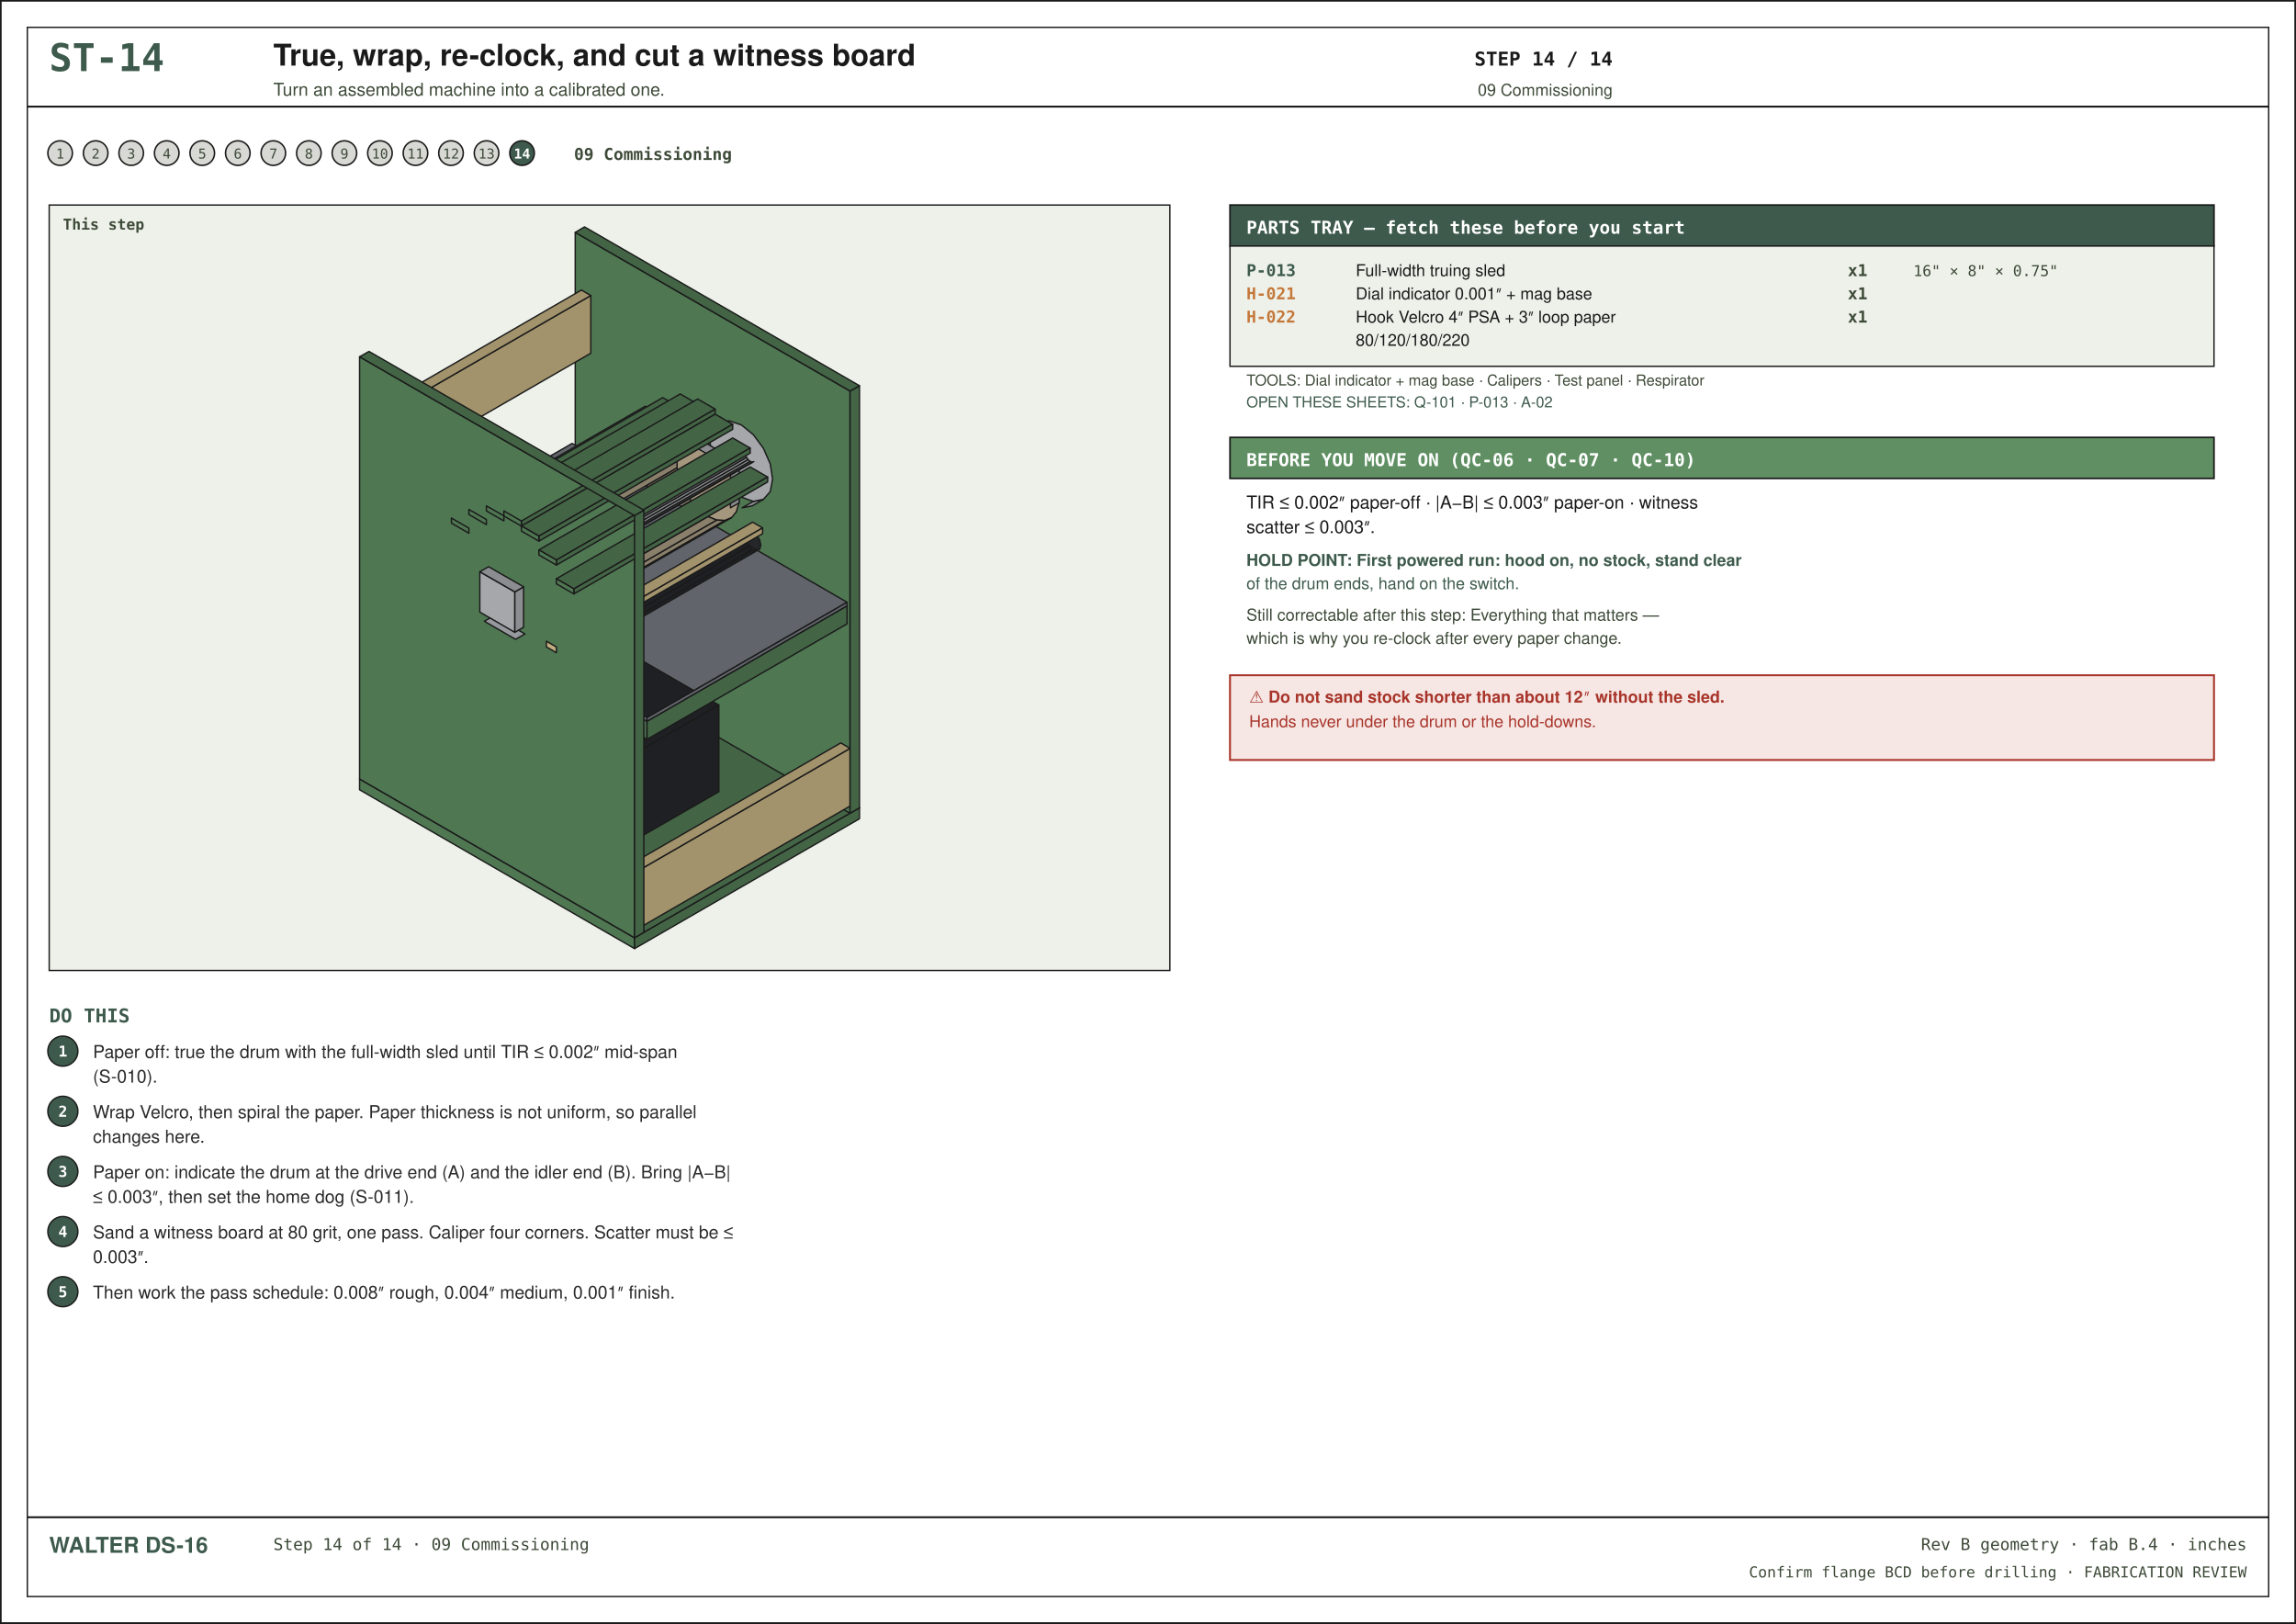
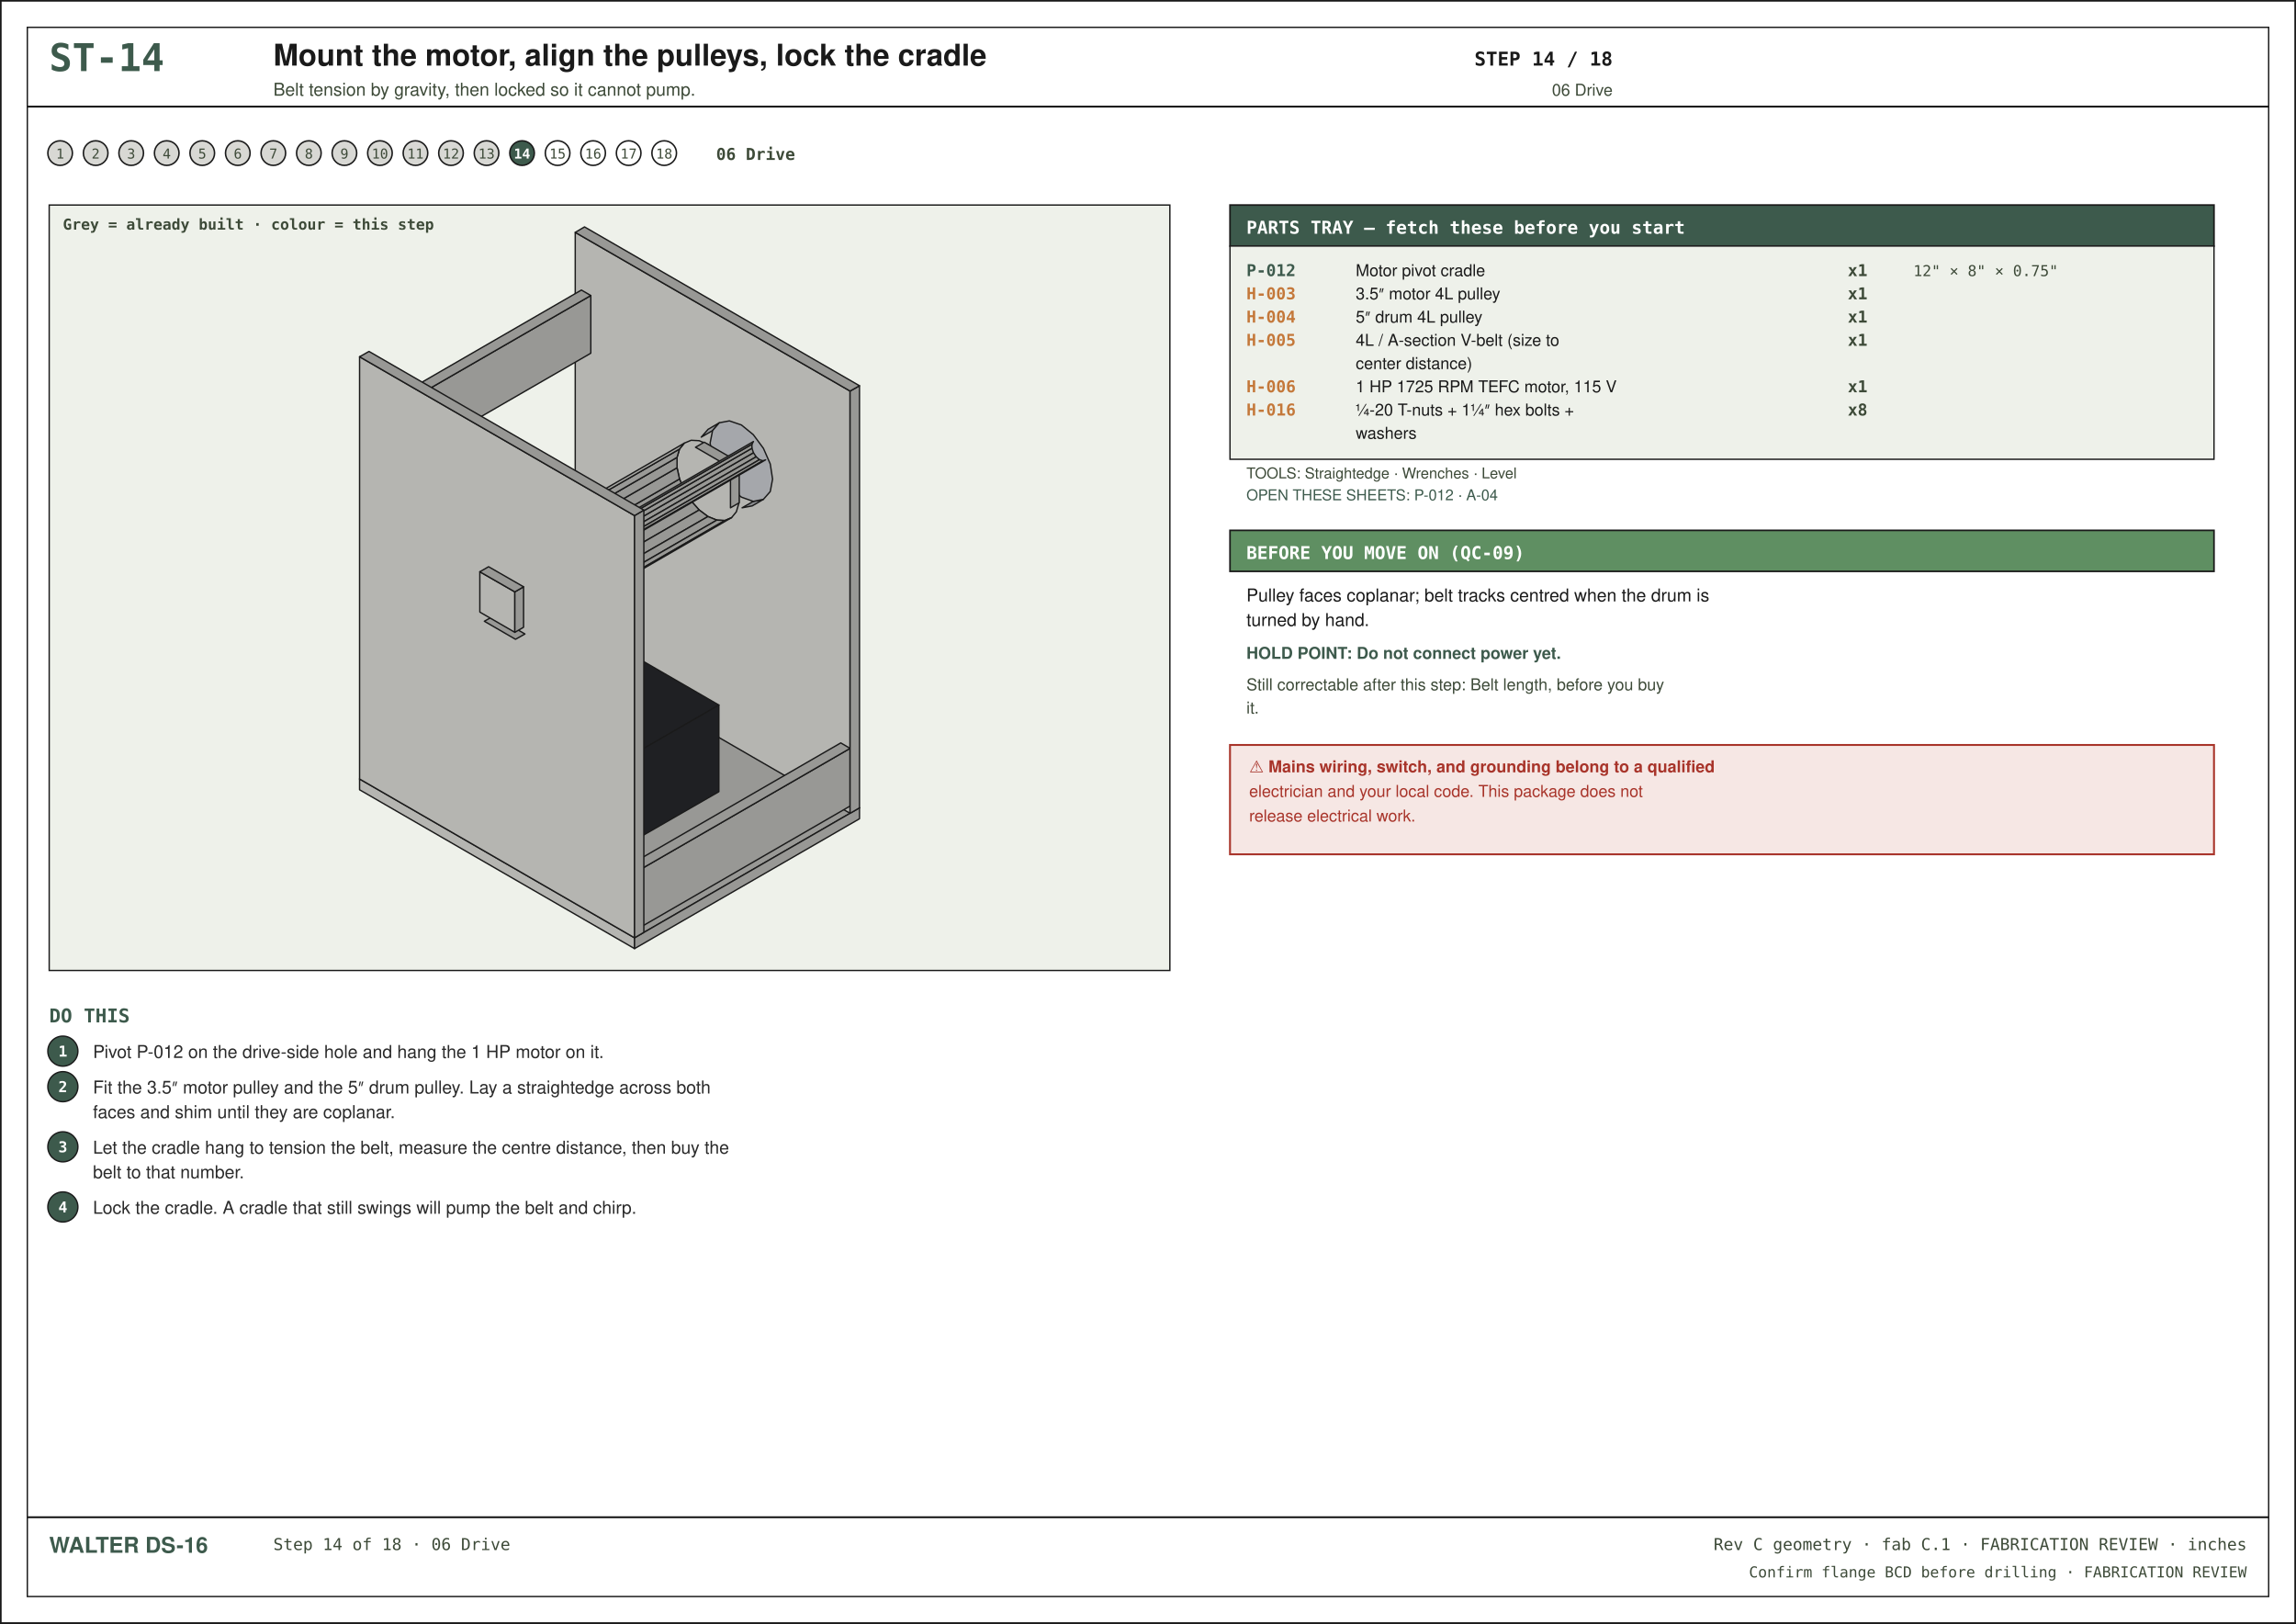
<svg xmlns="http://www.w3.org/2000/svg" width="1680" height="1188" viewBox="0 0 1680 1188">
  <rect x="0.0" y="0.0" width="1680.0" height="1188.0" fill="#ffffff" stroke="#1a1a1a" stroke-width="2.4" />
  <rect x="20.0" y="20.0" width="1640.0" height="1148.0" fill="none" stroke="#1a1a1a" stroke-width="1.0" />
  <line x1="20.0" y1="78.0" x2="1660.0" y2="78.0" stroke="#1a1a1a" stroke-width="1.4" />
  <line x1="20.0" y1="1110.0" x2="1660.0" y2="1110.0" stroke="#1a1a1a" stroke-width="1.4" />
  <text x="36.0" y="52.0" font-family="IBM Plex Mono, Menlo, monospace" font-size="28" fill="#3d5a4c" text-anchor="start" font-weight="600">ST-14</text>
-   <text x="200.0" y="48.0" font-family="Libre Franklin, Helvetica, Arial, sans-serif" font-size="22" fill="#1a1a1a" text-anchor="start" font-weight="600">True, wrap, re-clock, and cut a witness board</text>
-   <text x="200.0" y="70.0" font-family="Libre Franklin, Helvetica, Arial, sans-serif" font-size="13" fill="#3d4a38" text-anchor="start">Turn an assembled machine into a calibrated one.</text>
-   <text x="1180.0" y="48.0" font-family="IBM Plex Mono, Menlo, monospace" font-size="14" fill="#1a1a1a" text-anchor="end" font-weight="600">STEP 14 / 14</text>
-   <text x="1180.0" y="70.0" font-family="Libre Franklin, Helvetica, Arial, sans-serif" font-size="12" fill="#3d4a38" text-anchor="end">09 Commissioning</text>
+   <text x="200.0" y="48.0" font-family="Libre Franklin, Helvetica, Arial, sans-serif" font-size="22" fill="#1a1a1a" text-anchor="start" font-weight="600">Mount the motor, align the pulleys, lock the cradle</text>
+   <text x="200.0" y="70.0" font-family="Libre Franklin, Helvetica, Arial, sans-serif" font-size="13" fill="#3d4a38" text-anchor="start">Belt tension by gravity, then locked so it cannot pump.</text>
+   <text x="1180.0" y="48.0" font-family="IBM Plex Mono, Menlo, monospace" font-size="14" fill="#1a1a1a" text-anchor="end" font-weight="600">STEP 14 / 18</text>
+   <text x="1180.0" y="70.0" font-family="Libre Franklin, Helvetica, Arial, sans-serif" font-size="12" fill="#3d4a38" text-anchor="end">06 Drive</text>
  <text x="36.0" y="1136.0" font-family="Libre Franklin, Helvetica, Arial, sans-serif" font-size="16" fill="#3d5a4c" text-anchor="start" font-weight="600">WALTER DS-16</text>
-   <text x="200.0" y="1134.0" font-family="IBM Plex Mono, Menlo, monospace" font-size="12" fill="#3d4a38" text-anchor="start">Step 14 of 14  ·  09 Commissioning</text>
-   <text x="1644.0" y="1134.0" font-family="IBM Plex Mono, Menlo, monospace" font-size="12" fill="#3d4a38" text-anchor="end">Rev B geometry · fab B.4 · inches</text>
+   <text x="200.0" y="1134.0" font-family="IBM Plex Mono, Menlo, monospace" font-size="12" fill="#3d4a38" text-anchor="start">Step 14 of 18  ·  06 Drive</text>
+   <text x="1644.0" y="1134.0" font-family="IBM Plex Mono, Menlo, monospace" font-size="12" fill="#3d4a38" text-anchor="end">Rev C geometry · fab C.1 · FABRICATION REVIEW · inches</text>
  <text x="1644.0" y="1154.0" font-family="IBM Plex Mono, Menlo, monospace" font-size="11" fill="#3d4a38" text-anchor="end">Confirm flange BCD before drilling · FABRICATION REVIEW</text>
  <circle cx="44.0" cy="112.0" r="9.0" fill="#d8d8d4" stroke="#1a1a1a" stroke-width="1.1" />
  <text x="44.0" y="116.0" font-family="IBM Plex Mono, Menlo, monospace" font-size="10" fill="#3d4a38" text-anchor="middle">1</text>
  <circle cx="70.0" cy="112.0" r="9.0" fill="#d8d8d4" stroke="#1a1a1a" stroke-width="1.1" />
  <text x="70.0" y="116.0" font-family="IBM Plex Mono, Menlo, monospace" font-size="10" fill="#3d4a38" text-anchor="middle">2</text>
  <circle cx="96.0" cy="112.0" r="9.0" fill="#d8d8d4" stroke="#1a1a1a" stroke-width="1.1" />
  <text x="96.0" y="116.0" font-family="IBM Plex Mono, Menlo, monospace" font-size="10" fill="#3d4a38" text-anchor="middle">3</text>
  <circle cx="122.0" cy="112.0" r="9.0" fill="#d8d8d4" stroke="#1a1a1a" stroke-width="1.1" />
  <text x="122.0" y="116.0" font-family="IBM Plex Mono, Menlo, monospace" font-size="10" fill="#3d4a38" text-anchor="middle">4</text>
  <circle cx="148.0" cy="112.0" r="9.0" fill="#d8d8d4" stroke="#1a1a1a" stroke-width="1.1" />
  <text x="148.0" y="116.0" font-family="IBM Plex Mono, Menlo, monospace" font-size="10" fill="#3d4a38" text-anchor="middle">5</text>
  <circle cx="174.0" cy="112.0" r="9.0" fill="#d8d8d4" stroke="#1a1a1a" stroke-width="1.1" />
  <text x="174.0" y="116.0" font-family="IBM Plex Mono, Menlo, monospace" font-size="10" fill="#3d4a38" text-anchor="middle">6</text>
  <circle cx="200.0" cy="112.0" r="9.0" fill="#d8d8d4" stroke="#1a1a1a" stroke-width="1.1" />
  <text x="200.0" y="116.0" font-family="IBM Plex Mono, Menlo, monospace" font-size="10" fill="#3d4a38" text-anchor="middle">7</text>
  <circle cx="226.0" cy="112.0" r="9.0" fill="#d8d8d4" stroke="#1a1a1a" stroke-width="1.1" />
  <text x="226.0" y="116.0" font-family="IBM Plex Mono, Menlo, monospace" font-size="10" fill="#3d4a38" text-anchor="middle">8</text>
  <circle cx="252.0" cy="112.0" r="9.0" fill="#d8d8d4" stroke="#1a1a1a" stroke-width="1.1" />
  <text x="252.0" y="116.0" font-family="IBM Plex Mono, Menlo, monospace" font-size="10" fill="#3d4a38" text-anchor="middle">9</text>
  <circle cx="278.0" cy="112.0" r="9.0" fill="#d8d8d4" stroke="#1a1a1a" stroke-width="1.1" />
  <text x="278.0" y="116.0" font-family="IBM Plex Mono, Menlo, monospace" font-size="10" fill="#3d4a38" text-anchor="middle">10</text>
  <circle cx="304.0" cy="112.0" r="9.0" fill="#d8d8d4" stroke="#1a1a1a" stroke-width="1.1" />
  <text x="304.0" y="116.0" font-family="IBM Plex Mono, Menlo, monospace" font-size="10" fill="#3d4a38" text-anchor="middle">11</text>
  <circle cx="330.0" cy="112.0" r="9.0" fill="#d8d8d4" stroke="#1a1a1a" stroke-width="1.1" />
  <text x="330.0" y="116.0" font-family="IBM Plex Mono, Menlo, monospace" font-size="10" fill="#3d4a38" text-anchor="middle">12</text>
  <circle cx="356.0" cy="112.0" r="9.0" fill="#d8d8d4" stroke="#1a1a1a" stroke-width="1.1" />
  <text x="356.0" y="116.0" font-family="IBM Plex Mono, Menlo, monospace" font-size="10" fill="#3d4a38" text-anchor="middle">13</text>
  <circle cx="382.0" cy="112.0" r="9.0" fill="#3d5a4c" stroke="#1a1a1a" stroke-width="1.1" />
  <text x="382.0" y="116.0" font-family="IBM Plex Mono, Menlo, monospace" font-size="10" fill="#ffffff" text-anchor="middle" font-weight="600">14</text>
-   <text x="420.0" y="117.0" font-family="IBM Plex Mono, Menlo, monospace" font-size="12" fill="#3d4a38" text-anchor="start" font-weight="600">09 Commissioning</text>
+   <circle cx="408.0" cy="112.0" r="9.0" fill="#ffffff" stroke="#1a1a1a" stroke-width="1.1" />
+   <text x="408.0" y="116.0" font-family="IBM Plex Mono, Menlo, monospace" font-size="10" fill="#3d4a38" text-anchor="middle">15</text>
+   <circle cx="434.0" cy="112.0" r="9.0" fill="#ffffff" stroke="#1a1a1a" stroke-width="1.1" />
+   <text x="434.0" y="116.0" font-family="IBM Plex Mono, Menlo, monospace" font-size="10" fill="#3d4a38" text-anchor="middle">16</text>
+   <circle cx="460.0" cy="112.0" r="9.0" fill="#ffffff" stroke="#1a1a1a" stroke-width="1.1" />
+   <text x="460.0" y="116.0" font-family="IBM Plex Mono, Menlo, monospace" font-size="10" fill="#3d4a38" text-anchor="middle">17</text>
+   <circle cx="486.0" cy="112.0" r="9.0" fill="#ffffff" stroke="#1a1a1a" stroke-width="1.1" />
+   <text x="486.0" y="116.0" font-family="IBM Plex Mono, Menlo, monospace" font-size="10" fill="#3d4a38" text-anchor="middle">18</text>
+   <text x="524.0" y="117.0" font-family="IBM Plex Mono, Menlo, monospace" font-size="12" fill="#3d4a38" text-anchor="start" font-weight="600">06 Drive</text>
  <rect x="36.0" y="150.0" width="820.0" height="560.0" fill="#eef1ea" stroke="#1a1a1a" stroke-width="1.0" />
  <g stroke="#1a1a1a" stroke-width="1.0" stroke-linejoin="round">
-     <polygon points="276.8,569.9 432.3,480.2 432.3,437.9 276.8,527.7" fill="#a2936c" />
-     <polygon points="276.8,527.7 432.3,437.9 425.4,434.0 270.0,523.7" fill="#a2936c" />
-     <polygon points="499.5,549.6 526.9,533.8 499.5,517.9 472.1,533.8" fill="#a2936c" />
-     <polygon points="499.5,565.4 526.9,549.6 526.9,533.8 499.5,549.6" fill="#a2936c" />
-     <polygon points="472.1,549.6 499.5,565.4 499.5,549.6 472.1,533.8" fill="#c0ae81" />
-     <polygon points="464.3,686.1 628.9,591.0 427.7,474.9 263.1,569.9" fill="#436545" />
-     <polygon points="270.0,566.0 276.8,569.9 276.8,527.7 270.0,523.7" fill="#c0ae81" />
-     <polygon points="499.5,552.2 504.1,549.6 504.1,422.9 499.5,425.5" fill="#8b8d90" />
-     <polygon points="494.9,549.6 499.5,552.2 499.5,425.5 494.9,422.9" fill="#a5a7ab" />
-     <polygon points="485.1,350.9 482.2,350.2 480.1,351.4 479.4,354.2 480.1,358.0 482.2,361.6 485.1,364.1 488.0,364.9 490.0,363.7 490.8,360.8 490.0,357.1 488.0,353.5" fill="#242629" />
+     <polygon points="276.8,569.9 432.3,480.2 432.3,437.9 276.8,527.7" fill="#989895" />
+     <polygon points="276.8,527.7 432.3,437.9 425.4,434.0 270.0,523.7" fill="#989895" />
+     <polygon points="464.3,686.1 628.9,591.0 427.7,474.9 263.1,569.9" fill="#989895" />
+     <polygon points="270.0,566.0 276.8,569.9 276.8,527.7 270.0,523.7" fill="#b5b5b1" />
    <polygon points="513.1,340.0 518.1,351.4 526.3,346.7 521.4,335.2" fill="#8b8d90" />
    <polygon points="518.1,351.4 525.5,361.4 533.7,356.7 526.3,346.7" fill="#8b8d90" />
    <polygon points="511.4,328.9 513.1,340.0 521.4,335.2 519.6,324.1" fill="#8b8d90" />
    <polygon points="525.5,361.4 534.3,368.5 542.5,363.7 533.7,356.7" fill="#8b8d90" />
-     <polygon points="507.9,423.3 530.8,436.5 530.8,379.1 507.9,365.9" fill="#b2b6ba" />
+     <polygon points="507.9,423.3 530.8,436.5 530.8,379.1 507.9,365.9" fill="#b5b5b1" />
    <polygon points="513.1,319.8 511.4,328.9 519.6,324.1 521.4,315.0" fill="#8b8d90" />
    <polygon points="534.3,368.5 543.0,371.5 551.2,366.8 542.5,363.7" fill="#8b8d90" />
-     <polygon points="530.8,436.5 537.6,432.5 537.6,375.1 530.8,379.1" fill="#96999d" />
-     <polygon points="499.5,425.5 504.1,422.9 499.5,420.2 494.9,422.9" fill="#8b8d90" />
-     <polygon points="420.9,478.8 622.0,595.0 622.0,286.1 420.9,170.0" fill="#4f7752" />
-     <polygon points="548.9,329.7 547.4,329.2 546.2,329.6 545.5,330.8 545.5,332.6 546.2,334.6 547.4,336.3 548.9,337.6 550.4,338.1 551.6,337.7 552.2,336.5 552.2,334.7 551.6,332.7 550.4,330.9" fill="#a5a7ab" />
+     <polygon points="555.7,323.1 553.3,322.3 551.3,323.0 550.2,325.0 550.2,327.9 551.3,331.2 553.3,334.2 555.7,336.3 558.2,337.1 560.2,336.4 561.3,334.4 561.3,331.4 560.2,328.1 558.2,325.2" fill="#b5b5b1" />
+     <polygon points="530.8,436.5 537.6,432.5 537.6,375.1 530.8,379.1" fill="#989895" />
+     <polygon points="420.9,478.8 622.0,595.0 622.0,286.1 420.9,170.0" fill="#b5b5b1" />
    <polygon points="518.1,314.1 513.1,319.8 521.4,315.0 526.3,309.3" fill="#9b9da0" />
    <polygon points="543.0,371.5 550.4,370.1 558.6,365.3 551.2,366.8" fill="#8b8d90" />
    <polygon points="542.5,310.9 533.7,307.9 526.3,309.3 521.4,315.0 519.6,324.1 521.4,335.2 526.3,346.7 533.7,356.7 542.5,363.7 551.2,366.8 558.6,365.3 563.6,359.6 565.3,350.5 563.6,339.4 558.6,328.0 551.2,318.0" fill="#a5a7ab" />
-     <polygon points="530.8,379.1 537.6,375.1 514.8,361.9 507.9,365.9" fill="#96999d" />
-     <polygon points="392.5,611.4 419.9,595.5 392.5,579.7 365.1,595.5" fill="#a2936c" />
-     <polygon points="499.5,416.0 510.5,409.7 499.5,403.3 488.5,409.7" fill="#8a5429" />
-     <polygon points="499.5,426.6 510.5,420.2 510.5,409.7 499.5,416.0" fill="#8a5429" />
-     <polygon points="488.5,420.2 499.5,426.6 499.5,416.0 488.5,409.7" fill="#a46430" />
-     <polygon points="392.5,627.2 419.9,611.4 419.9,595.5 392.5,611.4" fill="#a2936c" />
-     <polygon points="365.1,611.4 392.5,627.2 392.5,611.4 365.1,595.5" fill="#c0ae81" />
-     <polygon points="263.1,577.8 464.3,694.0 464.3,686.1 263.1,569.9" fill="#4f7752" />
-     <polygon points="508.9,356.7 534.5,371.5 534.5,342.0 508.9,327.2" fill="#a5a7ab" />
-     <polygon points="518.0,325.1 511.6,322.4 505.7,322.1 500.7,324.2 497.2,328.5 495.4,334.6 495.4,342.2 497.2,350.4 500.7,358.8 505.7,366.5 511.6,373.1 518.0,377.9 524.5,380.5 530.4,380.8 535.3,378.7 538.8,374.4 540.6,368.3 540.6,360.8 538.8,352.5 535.3,344.1 530.4,336.4 524.5,329.8" fill="#a4977d" />
-     <polygon points="534.5,371.5 540.9,367.8 540.9,338.3 534.5,342.0" fill="#8b8d90" />
-     <polygon points="534.5,342.0 540.9,338.3 515.3,323.5 508.9,327.2" fill="#8b8d90" />
-     <polygon points="464.3,694.0 628.9,599.0 628.9,591.0 464.3,686.1" fill="#436545" />
-     <polygon points="336.1,441.1 338.2,444.8 482.2,361.6 480.1,358.0" fill="#1f2023" />
-     <polygon points="335.3,437.4 336.1,441.1 480.1,358.0 479.4,354.2" fill="#1f2023" />
-     <polygon points="338.2,444.8 341.1,447.3 485.1,364.1 482.2,361.6" fill="#1f2023" />
-     <polygon points="550.9,388.9 548.1,388.2 546.0,389.4 545.2,392.2 546.0,396.0 548.1,399.6 550.9,402.1 553.8,402.9 555.9,401.7 556.7,398.8 555.9,395.1 553.8,391.5" fill="#242629" />
-     <polygon points="336.1,434.5 335.3,437.4 479.4,354.2 480.1,351.4" fill="#1f2023" />
-     <polygon points="341.1,447.3 343.9,448.1 488.0,364.9 485.1,364.1" fill="#1f2023" />
-     <polygon points="338.2,433.3 336.1,434.5 480.1,351.4 482.2,350.2" fill="#242629" />
-     <polygon points="343.9,448.1 346.0,446.8 490.0,363.7 488.0,364.9" fill="#1f2023" />
-     <polygon points="392.5,614.0 397.1,611.4 397.1,484.6 392.5,487.3" fill="#8b8d90" />
-     <polygon points="387.9,611.4 392.5,614.0 392.5,487.3 387.9,484.6" fill="#a5a7ab" />
-     <polygon points="341.3,435.3 492.2,348.2 484.9,343.9 334.0,431.1" fill="#a2936c" />
-     <polygon points="341.3,439.5 492.2,352.4 492.2,348.2 341.3,435.3" fill="#a2936c" />
-     <polygon points="466.6,679.5 622.0,589.7 622.0,547.5 466.6,637.2" fill="#a2936c" />
-     <polygon points="276.8,348.2 432.3,258.4 432.3,216.2 276.8,305.9" fill="#a2936c" />
-     <polygon points="356.7,441.9 361.6,449.7 505.7,366.5 500.7,358.8" fill="#8a7f6a" />
-     <polygon points="353.2,433.6 356.7,441.9 500.7,358.8 497.2,350.4" fill="#8a7f6a" />
-     <polygon points="361.6,449.7 367.5,456.2 511.6,373.1 505.7,366.5" fill="#8a7f6a" />
-     <polygon points="473.4,527.7 619.8,443.2 418.6,327.0 272.2,411.5" fill="#436545" />
-     <polygon points="466.6,637.2 622.0,547.5 615.2,543.5 459.7,633.3" fill="#a2936c" />
-     <polygon points="351.4,425.3 353.2,433.6 497.2,350.4 495.4,342.2" fill="#8a7f6a" />
-     <polygon points="473.4,525.0 619.8,440.6 418.6,324.4 272.2,408.9" fill="#61656b" />
-     <polygon points="276.8,305.9 432.3,216.2 425.4,212.2 270.0,302.0" fill="#a2936c" />
-     <polygon points="367.5,456.2 374.0,461.0 518.0,377.9 511.6,373.1" fill="#8a7f6a" />
-     <polygon points="351.4,417.8 351.4,425.3 495.4,342.2 495.4,334.6" fill="#8a7f6a" />
-     <polygon points="374.0,461.0 380.4,463.7 524.5,380.5 518.0,377.9" fill="#8a7f6a" />
-     <polygon points="353.2,411.6 351.4,417.8 495.4,334.6 497.2,328.5" fill="#8c816b" />
-     <polygon points="343.1,386.4 484.9,304.6 472.1,297.2 330.3,379.0" fill="#436545" />
-     <polygon points="380.4,463.7 386.3,464.0 530.4,380.8 524.5,380.5" fill="#8a7f6a" />
-     <polygon points="343.1,390.1 484.9,308.3 484.9,304.6 343.1,386.4" fill="#436545" />
-     <polygon points="622.0,595.0 628.9,591.0 628.9,282.2 622.0,286.1" fill="#436545" />
-     <polygon points="356.7,407.4 353.2,411.6 497.2,328.5 500.7,324.2" fill="#998c75" />
-     <polygon points="340.4,453.4 341.6,455.1 547.4,336.3 546.2,334.6" fill="#8b8d90" />
-     <polygon points="339.8,451.4 340.4,453.4 546.2,334.6 545.5,332.6" fill="#8b8d90" />
-     <polygon points="341.6,455.1 343.1,456.4 548.9,337.6 547.4,336.3" fill="#8b8d90" />
-     <polygon points="339.8,449.6 339.8,451.4 545.5,332.6 545.5,330.8" fill="#8b8d90" />
-     <polygon points="343.1,456.4 344.6,456.9 550.4,338.1 548.9,337.6" fill="#8b8d90" />
-     <polygon points="386.3,464.0 391.3,461.9 535.3,378.7 530.4,380.8" fill="#8a7f6a" />
-     <polygon points="340.4,448.4 339.8,449.6 545.5,330.8 546.2,329.6" fill="#949699" />
-     <polygon points="344.6,456.9 345.8,456.5 551.6,337.7 550.4,338.1" fill="#8b8d90" />
-     <polygon points="392.5,487.3 397.1,484.6 392.5,482.0 387.9,484.6" fill="#8b8d90" />
-     <polygon points="402.0,479.2 404.0,482.8 548.1,399.6 546.0,396.0" fill="#1f2023" />
-     <polygon points="404.0,482.8 406.9,485.3 550.9,402.1 548.1,399.6" fill="#1f2023" />
-     <polygon points="401.2,475.4 402.0,479.2 546.0,396.0 545.2,392.2" fill="#1f2023" />
-     <polygon points="406.9,485.3 409.8,486.1 553.8,402.9 550.9,402.1" fill="#1f2023" />
-     <polygon points="402.0,472.6 401.2,475.4 545.2,392.2 546.0,389.4" fill="#1f2023" />
-     <polygon points="355.9,380.1 497.7,298.3 484.9,290.9 343.1,372.7" fill="#436545" />
-     <polygon points="392.5,477.8 403.5,471.4 392.5,465.1 381.5,471.4" fill="#8a5429" />
-     <polygon points="392.5,488.3 403.5,482.0 403.5,471.4 392.5,477.8" fill="#8a5429" />
-     <polygon points="381.5,482.0 392.5,488.3 392.5,477.8 381.5,471.4" fill="#a46430" />
-     <polygon points="355.9,383.8 497.7,302.0 497.7,298.3 355.9,380.1" fill="#436545" />
-     <polygon points="407.1,473.3 558.0,386.2 550.7,382.0 399.8,469.1" fill="#a2936c" />
-     <polygon points="407.1,477.5 558.0,390.4 558.0,386.2 407.1,473.3" fill="#a2936c" />
-     <polygon points="622.0,286.1 628.9,282.2 427.7,166.0 420.9,170.0" fill="#436545" />
-     <polygon points="334.0,435.3 341.3,439.5 341.3,435.3 334.0,431.1" fill="#c0ae81" />
+     <polygon points="530.8,379.1 537.6,375.1 514.8,361.9 507.9,365.9" fill="#989895" />
+     <polygon points="263.1,577.8 464.3,694.0 464.3,686.1 263.1,569.9" fill="#b5b5b1" />
+     <polygon points="508.9,356.7 534.5,371.5 534.5,342.0 508.9,327.2" fill="#b5b5b1" />
+     <polygon points="518.0,325.1 511.6,322.4 505.7,322.1 500.7,324.2 497.2,328.5 495.4,334.6 495.4,342.2 497.2,350.4 500.7,358.8 505.7,366.5 511.6,373.1 518.0,377.9 524.5,380.5 530.4,380.8 535.3,378.7 538.8,374.4 540.6,368.3 540.6,360.8 538.8,352.5 535.3,344.1 530.4,336.4 524.5,329.8" fill="#b5b5b1" />
+     <polygon points="534.5,371.5 540.9,367.8 540.9,338.3 534.5,342.0" fill="#989895" />
+     <polygon points="534.5,342.0 540.9,338.3 515.3,323.5 508.9,327.2" fill="#989895" />
+     <polygon points="464.3,694.0 628.9,599.0 628.9,591.0 464.3,686.1" fill="#989895" />
+     <polygon points="466.6,679.5 622.0,589.7 622.0,547.5 466.6,637.2" fill="#989895" />
+     <polygon points="276.8,348.2 432.3,258.4 432.3,216.2 276.8,305.9" fill="#989895" />
+     <polygon points="356.7,441.9 361.6,449.7 505.7,366.5 500.7,358.8" fill="#989895" />
+     <polygon points="353.2,433.6 356.7,441.9 500.7,358.8 497.2,350.4" fill="#989895" />
+     <polygon points="361.6,449.7 367.5,456.2 511.6,373.1 505.7,366.5" fill="#989895" />
+     <polygon points="466.6,637.2 622.0,547.5 615.2,543.5 459.7,633.3" fill="#989895" />
+     <polygon points="351.4,425.3 353.2,433.6 497.2,350.4 495.4,342.2" fill="#989895" />
+     <polygon points="276.8,305.9 432.3,216.2 425.4,212.2 270.0,302.0" fill="#989895" />
+     <polygon points="367.5,456.2 374.0,461.0 518.0,377.9 511.6,373.1" fill="#989895" />
+     <polygon points="351.4,417.8 351.4,425.3 495.4,342.2 495.4,334.6" fill="#989895" />
+     <polygon points="374.0,461.0 380.4,463.7 524.5,380.5 518.0,377.9" fill="#989895" />
+     <polygon points="353.2,411.6 351.4,417.8 495.4,334.6 497.2,328.5" fill="#9a9a97" />
+     <polygon points="380.4,463.7 386.3,464.0 530.4,380.8 524.5,380.5" fill="#989895" />
+     <polygon points="331.8,457.9 333.8,460.9 553.3,334.2 551.3,331.2" fill="#989895" />
+     <polygon points="330.7,454.7 331.8,457.9 551.3,331.2 550.2,327.9" fill="#989895" />
+     <polygon points="622.0,595.0 628.9,591.0 628.9,282.2 622.0,286.1" fill="#989895" />
+     <polygon points="356.7,407.4 353.2,411.6 497.2,328.5 500.7,324.2" fill="#a9a9a5" />
+     <polygon points="333.8,460.9 336.3,463.0 555.7,336.3 553.3,334.2" fill="#989895" />
+     <polygon points="330.7,451.7 330.7,454.7 550.2,327.9 550.2,325.0" fill="#989895" />
+     <polygon points="336.3,463.0 338.7,463.8 558.2,337.1 555.7,336.3" fill="#989895" />
+     <polygon points="331.8,449.7 330.7,451.7 550.2,325.0 551.3,323.0" fill="#a2a29f" />
+     <polygon points="386.3,464.0 391.3,461.9 535.3,378.7 530.4,380.8" fill="#989895" />
+     <polygon points="338.7,463.8 340.7,463.1 560.2,336.4 558.2,337.1" fill="#989895" />
+     <polygon points="622.0,286.1 628.9,282.2 427.7,166.0 420.9,170.0" fill="#989895" />
    <polygon points="407.1,573.9 471.1,610.8 471.1,547.5 407.1,510.5" fill="#242629" />
    <polygon points="471.1,547.5 526.0,515.8 462.0,478.8 407.1,510.5" fill="#1f2023" />
-     <polygon points="459.7,675.5 466.6,679.5 466.6,637.2 459.7,633.3" fill="#c0ae81" />
-     <polygon points="368.7,377.4 510.5,295.6 497.7,288.2 355.9,370.1" fill="#436545" />
-     <polygon points="270.0,344.2 276.8,348.2 276.8,305.9 270.0,302.0" fill="#c0ae81" />
+     <polygon points="459.7,675.5 466.6,679.5 466.6,637.2 459.7,633.3" fill="#b5b5b1" />
+     <polygon points="270.0,344.2 276.8,348.2 276.8,305.9 270.0,302.0" fill="#b5b5b1" />
    <polygon points="471.1,610.8 526.0,579.2 526.0,515.8 471.1,547.5" fill="#1f2023" />
-     <polygon points="354.4,511.9 377.2,525.1 377.2,467.7 354.4,454.5" fill="#b2b6ba" />
-     <polygon points="272.2,424.7 473.4,540.9 473.4,527.7 272.2,411.5" fill="#4f7752" />
-     <polygon points="368.7,381.1 510.5,299.3 510.5,295.6 368.7,377.4" fill="#436545" />
-     <polygon points="377.2,525.1 384.1,521.2 384.1,463.8 377.2,467.7" fill="#96999d" />
-     <polygon points="272.2,411.5 473.4,527.7 473.4,525.0 272.2,408.9" fill="#73787f" />
-     <polygon points="381.5,381.2 523.3,299.3 510.5,291.9 368.7,373.8" fill="#436545" />
-     <polygon points="263.1,569.9 464.3,686.1 464.3,377.2 263.1,261.0" fill="#4f7752" />
-     <polygon points="381.5,384.9 523.3,303.0 523.3,299.3 381.5,381.2" fill="#436545" />
-     <polygon points="330.3,382.7 343.1,390.1 343.1,386.4 330.3,379.0" fill="#4f7752" />
-     <polygon points="377.2,467.7 384.1,463.8 361.2,450.6 354.4,454.5" fill="#96999d" />
-     <polygon points="394.3,392.2 536.1,310.4 523.3,303.0 381.5,384.8" fill="#436545" />
-     <polygon points="407.1,409.7 548.9,327.8 536.1,320.4 394.3,402.3" fill="#436545" />
-     <polygon points="394.3,395.9 536.1,314.1 536.1,310.4 394.3,392.2" fill="#436545" />
-     <polygon points="419.9,430.8 561.7,349.0 548.9,341.6 407.1,423.4" fill="#436545" />
-     <polygon points="473.4,540.9 619.8,456.4 619.8,443.2 473.4,527.7" fill="#436545" />
-     <polygon points="407.1,413.4 548.9,331.5 548.9,327.8 407.1,409.7" fill="#436545" />
-     <polygon points="419.9,434.5 561.7,352.6 561.7,349.0 419.9,430.8" fill="#436545" />
-     <polygon points="473.4,527.7 619.8,443.2 619.8,440.6 473.4,525.0" fill="#61656b" />
-     <polygon points="343.1,376.4 355.9,383.8 355.9,380.1 343.1,372.7" fill="#4f7752" />
-     <polygon points="351.1,447.8 376.7,462.6 376.7,433.0 351.1,418.3" fill="#a5a7ab" />
-     <polygon points="376.7,462.6 383.1,458.9 383.1,429.3 376.7,433.0" fill="#8b8d90" />
-     <polygon points="376.7,433.0 383.1,429.3 357.5,414.6 351.1,418.3" fill="#8b8d90" />
-     <polygon points="399.8,473.3 407.1,477.5 407.1,473.3 399.8,469.1" fill="#c0ae81" />
-     <polygon points="355.9,373.8 368.7,381.1 368.7,377.4 355.9,370.1" fill="#4f7752" />
-     <polygon points="368.7,377.5 381.5,384.9 381.5,381.2 368.7,373.8" fill="#4f7752" />
-     <polygon points="381.5,388.5 394.3,395.9 394.3,392.2 381.5,384.8" fill="#4f7752" />
-     <polygon points="394.3,406.0 407.1,413.4 407.1,409.7 394.3,402.3" fill="#4f7752" />
-     <polygon points="407.1,427.1 419.9,434.5 419.9,430.8 407.1,423.4" fill="#4f7752" />
-     <polygon points="464.3,686.1 471.1,682.1 471.1,373.2 464.3,377.2" fill="#436545" />
-     <polygon points="464.3,377.2 471.1,373.2 270.0,257.1 263.1,261.0" fill="#436545" />
+     <polygon points="354.4,511.9 377.2,525.1 377.2,467.7 354.4,454.5" fill="#b5b5b1" />
+     <polygon points="377.2,525.1 384.1,521.2 384.1,463.8 377.2,467.7" fill="#989895" />
+     <polygon points="263.1,569.9 464.3,686.1 464.3,377.2 263.1,261.0" fill="#b5b5b1" />
+     <polygon points="377.2,467.7 384.1,463.8 361.2,450.6 354.4,454.5" fill="#989895" />
+     <polygon points="351.1,447.8 376.7,462.6 376.7,433.0 351.1,418.3" fill="#b5b5b1" />
+     <polygon points="376.7,462.6 383.1,458.9 383.1,429.3 376.7,433.0" fill="#989895" />
+     <polygon points="376.7,433.0 383.1,429.3 357.5,414.6 351.1,418.3" fill="#989895" />
+     <polygon points="464.3,686.1 471.1,682.1 471.1,373.2 464.3,377.2" fill="#989895" />
+     <polygon points="464.3,377.2 471.1,373.2 270.0,257.1 263.1,261.0" fill="#989895" />
  </g>
-   <text x="46.0" y="168.0" font-family="IBM Plex Mono, Menlo, monospace" font-size="11" fill="#3d4a38" text-anchor="start" font-weight="600">This step</text>
+   <text x="46.0" y="168.0" font-family="IBM Plex Mono, Menlo, monospace" font-size="11" fill="#3d4a38" text-anchor="start" font-weight="600">Grey = already built · colour = this step</text>
  <text x="36.0" y="748.0" font-family="IBM Plex Mono, Menlo, monospace" font-size="14" fill="#3d5a4c" text-anchor="start" font-weight="600">DO THIS</text>
  <circle cx="46.0" cy="769.0" r="11.0" fill="#3d5a4c" stroke="#1a1a1a" stroke-width="1.0" />
  <text x="46.0" y="773.0" font-family="IBM Plex Mono, Menlo, monospace" font-size="11" fill="#ffffff" text-anchor="middle" font-weight="600">1</text>
-   <text x="68.0" y="774.0" font-family="Libre Franklin, Helvetica, Arial, sans-serif" font-size="13" fill="#2a2a2a" text-anchor="start">Paper off: true the drum with the full-width sled until TIR ≤ 0.002″ mid-span</text>
-   <text x="68.0" y="792.0" font-family="Libre Franklin, Helvetica, Arial, sans-serif" font-size="13" fill="#2a2a2a" text-anchor="start">(S-010).</text>
-   <circle cx="46.0" cy="813.0" r="11.0" fill="#3d5a4c" stroke="#1a1a1a" stroke-width="1.0" />
-   <text x="46.0" y="817.0" font-family="IBM Plex Mono, Menlo, monospace" font-size="11" fill="#ffffff" text-anchor="middle" font-weight="600">2</text>
-   <text x="68.0" y="818.0" font-family="Libre Franklin, Helvetica, Arial, sans-serif" font-size="13" fill="#2a2a2a" text-anchor="start">Wrap Velcro, then spiral the paper. Paper thickness is not uniform, so parallel</text>
-   <text x="68.0" y="836.0" font-family="Libre Franklin, Helvetica, Arial, sans-serif" font-size="13" fill="#2a2a2a" text-anchor="start">changes here.</text>
-   <circle cx="46.0" cy="857.0" r="11.0" fill="#3d5a4c" stroke="#1a1a1a" stroke-width="1.0" />
-   <text x="46.0" y="861.0" font-family="IBM Plex Mono, Menlo, monospace" font-size="11" fill="#ffffff" text-anchor="middle" font-weight="600">3</text>
-   <text x="68.0" y="862.0" font-family="Libre Franklin, Helvetica, Arial, sans-serif" font-size="13" fill="#2a2a2a" text-anchor="start">Paper on: indicate the drum at the drive end (A) and the idler end (B). Bring |A−B|</text>
-   <text x="68.0" y="880.0" font-family="Libre Franklin, Helvetica, Arial, sans-serif" font-size="13" fill="#2a2a2a" text-anchor="start">≤ 0.003″, then set the home dog (S-011).</text>
-   <circle cx="46.0" cy="901.0" r="11.0" fill="#3d5a4c" stroke="#1a1a1a" stroke-width="1.0" />
-   <text x="46.0" y="905.0" font-family="IBM Plex Mono, Menlo, monospace" font-size="11" fill="#ffffff" text-anchor="middle" font-weight="600">4</text>
-   <text x="68.0" y="906.0" font-family="Libre Franklin, Helvetica, Arial, sans-serif" font-size="13" fill="#2a2a2a" text-anchor="start">Sand a witness board at 80 grit, one pass. Caliper four corners. Scatter must be ≤</text>
-   <text x="68.0" y="924.0" font-family="Libre Franklin, Helvetica, Arial, sans-serif" font-size="13" fill="#2a2a2a" text-anchor="start">0.003″.</text>
-   <circle cx="46.0" cy="945.0" r="11.0" fill="#3d5a4c" stroke="#1a1a1a" stroke-width="1.0" />
-   <text x="46.0" y="949.0" font-family="IBM Plex Mono, Menlo, monospace" font-size="11" fill="#ffffff" text-anchor="middle" font-weight="600">5</text>
-   <text x="68.0" y="950.0" font-family="Libre Franklin, Helvetica, Arial, sans-serif" font-size="13" fill="#2a2a2a" text-anchor="start">Then work the pass schedule: 0.008″ rough, 0.004″ medium, 0.001″ finish.</text>
+   <text x="68.0" y="774.0" font-family="Libre Franklin, Helvetica, Arial, sans-serif" font-size="13" fill="#2a2a2a" text-anchor="start">Pivot P-012 on the drive-side hole and hang the 1 HP motor on it.</text>
+   <circle cx="46.0" cy="795.0" r="11.0" fill="#3d5a4c" stroke="#1a1a1a" stroke-width="1.0" />
+   <text x="46.0" y="799.0" font-family="IBM Plex Mono, Menlo, monospace" font-size="11" fill="#ffffff" text-anchor="middle" font-weight="600">2</text>
+   <text x="68.0" y="800.0" font-family="Libre Franklin, Helvetica, Arial, sans-serif" font-size="13" fill="#2a2a2a" text-anchor="start">Fit the 3.5″ motor pulley and the 5″ drum pulley. Lay a straightedge across both</text>
+   <text x="68.0" y="818.0" font-family="Libre Franklin, Helvetica, Arial, sans-serif" font-size="13" fill="#2a2a2a" text-anchor="start">faces and shim until they are coplanar.</text>
+   <circle cx="46.0" cy="839.0" r="11.0" fill="#3d5a4c" stroke="#1a1a1a" stroke-width="1.0" />
+   <text x="46.0" y="843.0" font-family="IBM Plex Mono, Menlo, monospace" font-size="11" fill="#ffffff" text-anchor="middle" font-weight="600">3</text>
+   <text x="68.0" y="844.0" font-family="Libre Franklin, Helvetica, Arial, sans-serif" font-size="13" fill="#2a2a2a" text-anchor="start">Let the cradle hang to tension the belt, measure the centre distance, then buy the</text>
+   <text x="68.0" y="862.0" font-family="Libre Franklin, Helvetica, Arial, sans-serif" font-size="13" fill="#2a2a2a" text-anchor="start">belt to that number.</text>
+   <circle cx="46.0" cy="883.0" r="11.0" fill="#3d5a4c" stroke="#1a1a1a" stroke-width="1.0" />
+   <text x="46.0" y="887.0" font-family="IBM Plex Mono, Menlo, monospace" font-size="11" fill="#ffffff" text-anchor="middle" font-weight="600">4</text>
+   <text x="68.0" y="888.0" font-family="Libre Franklin, Helvetica, Arial, sans-serif" font-size="13" fill="#2a2a2a" text-anchor="start">Lock the cradle. A cradle that still swings will pump the belt and chirp.</text>
  <rect x="900.0" y="150.0" width="720.0" height="30.0" fill="#3d5a4c" stroke="#1a1a1a" stroke-width="1.2" />
  <text x="912.0" y="171.0" font-family="IBM Plex Mono, Menlo, monospace" font-size="13" fill="#ffffff" text-anchor="start" font-weight="600">PARTS TRAY — fetch these before you start</text>
-   <rect x="900.0" y="180.0" width="720.0" height="88.0" fill="#eef1ea" stroke="#1a1a1a" stroke-width="1.0" />
-   <text x="912.0" y="202.0" font-family="IBM Plex Mono, Menlo, monospace" font-size="12" fill="#3d5a4c" text-anchor="start" font-weight="600">P-013</text>
-   <text x="992.0" y="202.0" font-family="Libre Franklin, Helvetica, Arial, sans-serif" font-size="12" fill="#1a1a1a" text-anchor="start">Full-width truing sled</text>
+   <rect x="900.0" y="180.0" width="720.0" height="156.0" fill="#eef1ea" stroke="#1a1a1a" stroke-width="1.0" />
+   <text x="912.0" y="202.0" font-family="IBM Plex Mono, Menlo, monospace" font-size="12" fill="#3d5a4c" text-anchor="start" font-weight="600">P-012</text>
+   <text x="992.0" y="202.0" font-family="Libre Franklin, Helvetica, Arial, sans-serif" font-size="12" fill="#1a1a1a" text-anchor="start">Motor pivot cradle</text>
  <text x="1352.0" y="202.0" font-family="IBM Plex Mono, Menlo, monospace" font-size="12" fill="#3d4a38" text-anchor="start" font-weight="600">x1</text>
-   <text x="1400.0" y="202.0" font-family="IBM Plex Mono, Menlo, monospace" font-size="11" fill="#3d4a38" text-anchor="start">16" × 8" × 0.75"</text>
-   <text x="912.0" y="219.0" font-family="IBM Plex Mono, Menlo, monospace" font-size="12" fill="#c4783a" text-anchor="start" font-weight="600">H-021</text>
-   <text x="992.0" y="219.0" font-family="Libre Franklin, Helvetica, Arial, sans-serif" font-size="12" fill="#1a1a1a" text-anchor="start">Dial indicator 0.001″ + mag base</text>
+   <text x="1400.0" y="202.0" font-family="IBM Plex Mono, Menlo, monospace" font-size="11" fill="#3d4a38" text-anchor="start">12" × 8" × 0.75"</text>
+   <text x="912.0" y="219.0" font-family="IBM Plex Mono, Menlo, monospace" font-size="12" fill="#c4783a" text-anchor="start" font-weight="600">H-003</text>
+   <text x="992.0" y="219.0" font-family="Libre Franklin, Helvetica, Arial, sans-serif" font-size="12" fill="#1a1a1a" text-anchor="start">3.5″ motor 4L pulley</text>
  <text x="1352.0" y="219.0" font-family="IBM Plex Mono, Menlo, monospace" font-size="12" fill="#3d4a38" text-anchor="start" font-weight="600">x1</text>
-   <text x="912.0" y="236.0" font-family="IBM Plex Mono, Menlo, monospace" font-size="12" fill="#c4783a" text-anchor="start" font-weight="600">H-022</text>
-   <text x="992.0" y="236.0" font-family="Libre Franklin, Helvetica, Arial, sans-serif" font-size="12" fill="#1a1a1a" text-anchor="start">Hook Velcro 4″ PSA + 3″ loop paper</text>
-   <text x="992.0" y="253.0" font-family="Libre Franklin, Helvetica, Arial, sans-serif" font-size="12" fill="#1a1a1a" text-anchor="start">80/120/180/220</text>
+   <text x="912.0" y="236.0" font-family="IBM Plex Mono, Menlo, monospace" font-size="12" fill="#c4783a" text-anchor="start" font-weight="600">H-004</text>
+   <text x="992.0" y="236.0" font-family="Libre Franklin, Helvetica, Arial, sans-serif" font-size="12" fill="#1a1a1a" text-anchor="start">5″ drum 4L pulley</text>
  <text x="1352.0" y="236.0" font-family="IBM Plex Mono, Menlo, monospace" font-size="12" fill="#3d4a38" text-anchor="start" font-weight="600">x1</text>
-   <text x="912.0" y="282.0" font-family="Libre Franklin, Helvetica, Arial, sans-serif" font-size="11" fill="#3d4a38" text-anchor="start">TOOLS: Dial indicator + mag base · Calipers · Test panel · Respirator</text>
-   <text x="912.0" y="298.0" font-family="Libre Franklin, Helvetica, Arial, sans-serif" font-size="11" fill="#3d5a4c" text-anchor="start">OPEN THESE SHEETS: Q-101 · P-013 · A-02</text>
-   <rect x="900.0" y="320.0" width="720.0" height="30.0" fill="#5f8f62" stroke="#1a1a1a" stroke-width="1.2" />
-   <text x="912.0" y="341.0" font-family="IBM Plex Mono, Menlo, monospace" font-size="13" fill="#ffffff" text-anchor="start" font-weight="600">BEFORE YOU MOVE ON   (QC-06 · QC-07 · QC-10)</text>
-   <text x="912.0" y="372.0" font-family="Libre Franklin, Helvetica, Arial, sans-serif" font-size="13" fill="#1a1a1a" text-anchor="start">TIR ≤ 0.002″ paper-off · |A−B| ≤ 0.003″ paper-on · witness</text>
-   <text x="912.0" y="390.0" font-family="Libre Franklin, Helvetica, Arial, sans-serif" font-size="13" fill="#1a1a1a" text-anchor="start">scatter ≤ 0.003″.</text>
-   <text x="912.0" y="414.0" font-family="Libre Franklin, Helvetica, Arial, sans-serif" font-size="12" fill="#3d5a4c" text-anchor="start" font-weight="600">HOLD POINT: First powered run: hood on, no stock, stand clear</text>
-   <text x="912.0" y="431.0" font-family="Libre Franklin, Helvetica, Arial, sans-serif" font-size="12" fill="#3d5a4c" text-anchor="start">of the drum ends, hand on the switch.</text>
-   <text x="912.0" y="454.0" font-family="Libre Franklin, Helvetica, Arial, sans-serif" font-size="12" fill="#3d4a38" text-anchor="start">Still correctable after this step: Everything that matters —</text>
-   <text x="912.0" y="471.0" font-family="Libre Franklin, Helvetica, Arial, sans-serif" font-size="12" fill="#3d4a38" text-anchor="start">which is why you re-clock after every paper change.</text>
-   <rect x="900.0" y="494.0" width="720.0" height="62.0" fill="#f6e7e4" stroke="#a8342a" stroke-width="1.4" />
-   <text x="914.0" y="514.0" font-family="Libre Franklin, Helvetica, Arial, sans-serif" font-size="12" fill="#a8342a" text-anchor="start" font-weight="600">⚠ Do not sand stock shorter than about 12″ without the sled.</text>
-   <text x="914.0" y="532.0" font-family="Libre Franklin, Helvetica, Arial, sans-serif" font-size="12" fill="#a8342a" text-anchor="start">   Hands never under the drum or the hold-downs.</text>
+   <text x="912.0" y="253.0" font-family="IBM Plex Mono, Menlo, monospace" font-size="12" fill="#c4783a" text-anchor="start" font-weight="600">H-005</text>
+   <text x="992.0" y="253.0" font-family="Libre Franklin, Helvetica, Arial, sans-serif" font-size="12" fill="#1a1a1a" text-anchor="start">4L / A-section V-belt (size to</text>
+   <text x="992.0" y="270.0" font-family="Libre Franklin, Helvetica, Arial, sans-serif" font-size="12" fill="#1a1a1a" text-anchor="start">center distance)</text>
+   <text x="1352.0" y="253.0" font-family="IBM Plex Mono, Menlo, monospace" font-size="12" fill="#3d4a38" text-anchor="start" font-weight="600">x1</text>
+   <text x="912.0" y="287.0" font-family="IBM Plex Mono, Menlo, monospace" font-size="12" fill="#c4783a" text-anchor="start" font-weight="600">H-006</text>
+   <text x="992.0" y="287.0" font-family="Libre Franklin, Helvetica, Arial, sans-serif" font-size="12" fill="#1a1a1a" text-anchor="start">1 HP 1725 RPM TEFC motor, 115 V</text>
+   <text x="1352.0" y="287.0" font-family="IBM Plex Mono, Menlo, monospace" font-size="12" fill="#3d4a38" text-anchor="start" font-weight="600">x1</text>
+   <text x="912.0" y="304.0" font-family="IBM Plex Mono, Menlo, monospace" font-size="12" fill="#c4783a" text-anchor="start" font-weight="600">H-016</text>
+   <text x="992.0" y="304.0" font-family="Libre Franklin, Helvetica, Arial, sans-serif" font-size="12" fill="#1a1a1a" text-anchor="start">¼-20 T-nuts + 1¼″ hex bolts +</text>
+   <text x="992.0" y="321.0" font-family="Libre Franklin, Helvetica, Arial, sans-serif" font-size="12" fill="#1a1a1a" text-anchor="start">washers</text>
+   <text x="1352.0" y="304.0" font-family="IBM Plex Mono, Menlo, monospace" font-size="12" fill="#3d4a38" text-anchor="start" font-weight="600">x8</text>
+   <text x="912.0" y="350.0" font-family="Libre Franklin, Helvetica, Arial, sans-serif" font-size="11" fill="#3d4a38" text-anchor="start">TOOLS: Straightedge · Wrenches · Level</text>
+   <text x="912.0" y="366.0" font-family="Libre Franklin, Helvetica, Arial, sans-serif" font-size="11" fill="#3d5a4c" text-anchor="start">OPEN THESE SHEETS: P-012 · A-04</text>
+   <rect x="900.0" y="388.0" width="720.0" height="30.0" fill="#5f8f62" stroke="#1a1a1a" stroke-width="1.2" />
+   <text x="912.0" y="409.0" font-family="IBM Plex Mono, Menlo, monospace" font-size="13" fill="#ffffff" text-anchor="start" font-weight="600">BEFORE YOU MOVE ON   (QC-09)</text>
+   <text x="912.0" y="440.0" font-family="Libre Franklin, Helvetica, Arial, sans-serif" font-size="13" fill="#1a1a1a" text-anchor="start">Pulley faces coplanar; belt tracks centred when the drum is</text>
+   <text x="912.0" y="458.0" font-family="Libre Franklin, Helvetica, Arial, sans-serif" font-size="13" fill="#1a1a1a" text-anchor="start">turned by hand.</text>
+   <text x="912.0" y="482.0" font-family="Libre Franklin, Helvetica, Arial, sans-serif" font-size="12" fill="#3d5a4c" text-anchor="start" font-weight="600">HOLD POINT: Do not connect power yet.</text>
+   <text x="912.0" y="505.0" font-family="Libre Franklin, Helvetica, Arial, sans-serif" font-size="12" fill="#3d4a38" text-anchor="start">Still correctable after this step: Belt length, before you buy</text>
+   <text x="912.0" y="522.0" font-family="Libre Franklin, Helvetica, Arial, sans-serif" font-size="12" fill="#3d4a38" text-anchor="start">it.</text>
+   <rect x="900.0" y="545.0" width="720.0" height="80.0" fill="#f6e7e4" stroke="#a8342a" stroke-width="1.4" />
+   <text x="914.0" y="565.0" font-family="Libre Franklin, Helvetica, Arial, sans-serif" font-size="12" fill="#a8342a" text-anchor="start" font-weight="600">⚠ Mains wiring, switch, and grounding belong to a qualified</text>
+   <text x="914.0" y="583.0" font-family="Libre Franklin, Helvetica, Arial, sans-serif" font-size="12" fill="#a8342a" text-anchor="start">   electrician and your local code. This package does not</text>
+   <text x="914.0" y="601.0" font-family="Libre Franklin, Helvetica, Arial, sans-serif" font-size="12" fill="#a8342a" text-anchor="start">   release electrical work.</text>
</svg>
